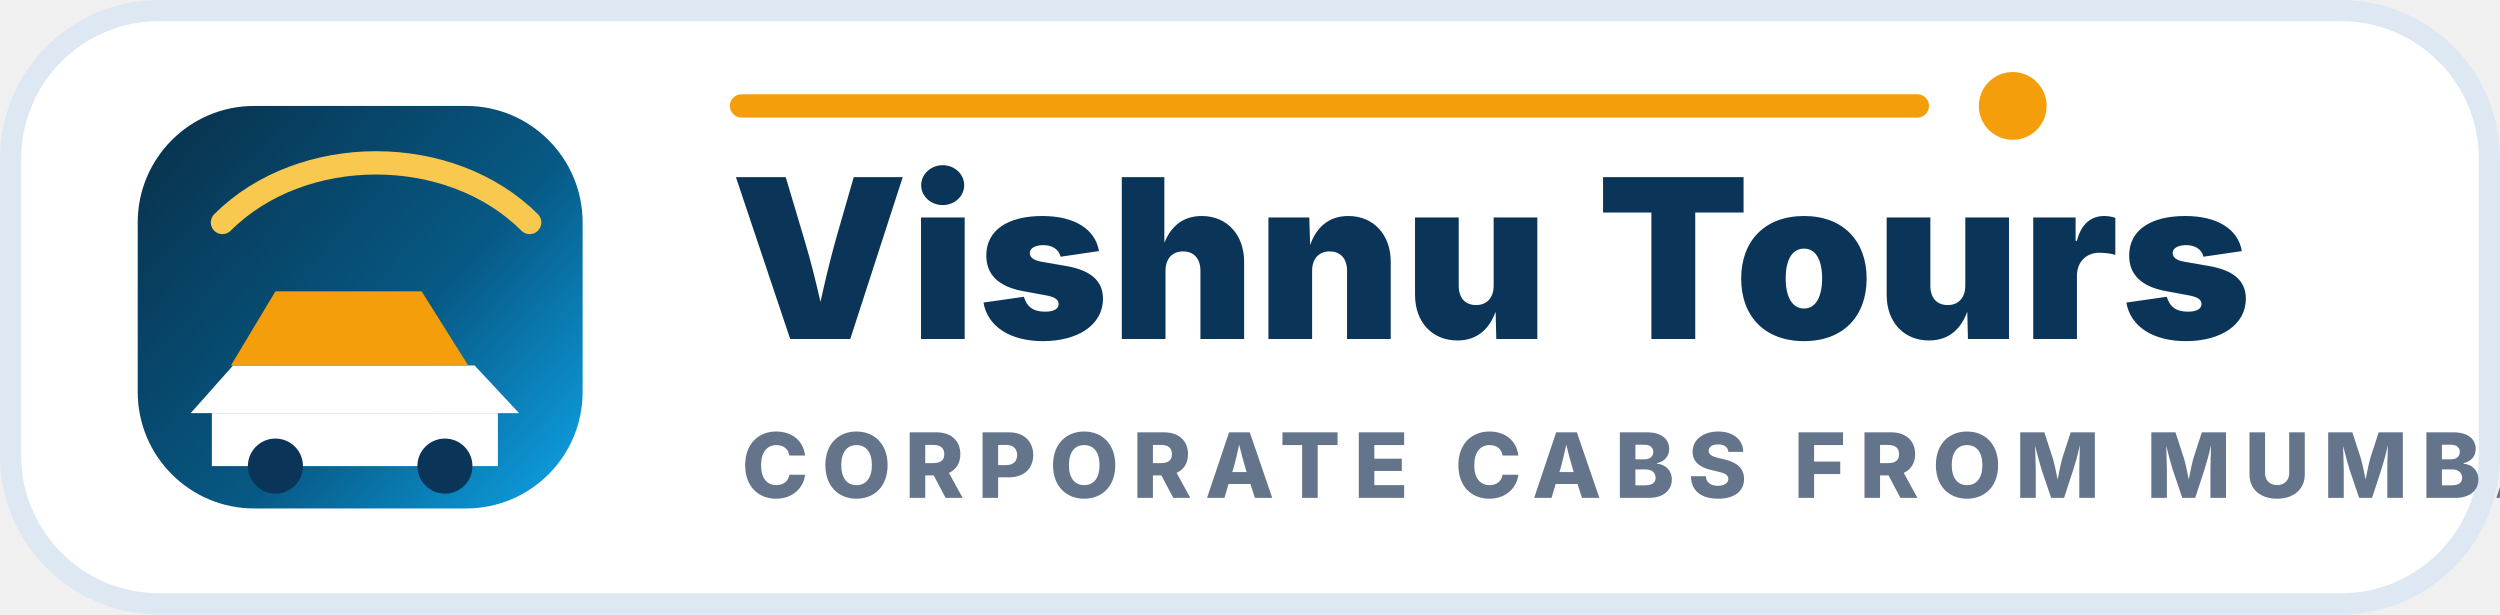
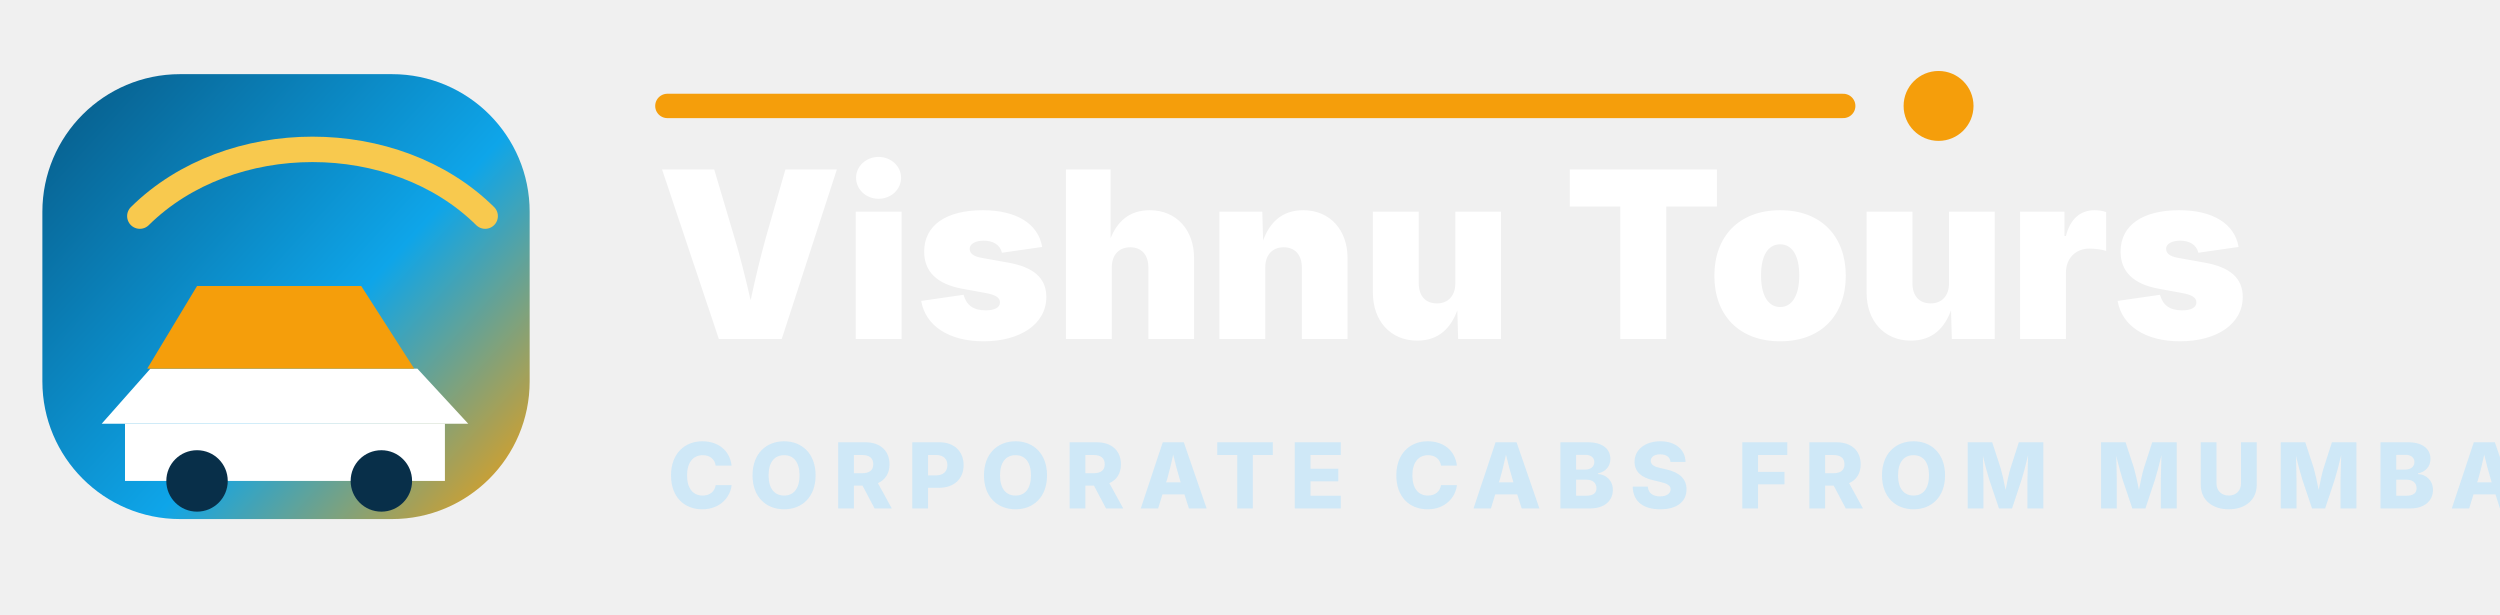
<svg xmlns="http://www.w3.org/2000/svg" width="236" height="58" viewBox="0 0 236 58" fill="none">
-   <rect x="1" y="1" width="234" height="56" rx="14" fill="#ffffff" />
-   <rect x="1" y="1" width="234" height="56" rx="14" stroke="#DDE8F2" stroke-width="2" />
-   <rect x="13" y="10" width="42" height="38" rx="11" fill="url(#markGradient)" />
-   <path d="M22 34.5H44.8L49 39H18L22 34.5Z" fill="#ffffff" />
-   <path d="M20 39H47V44H20V39Z" fill="#ffffff" />
-   <circle cx="26" cy="44" r="2.6" fill="#0B3558" />
-   <circle cx="42" cy="44" r="2.6" fill="#0B3558" />
-   <path d="M26 27.5H39.8L44.2 34.5H21.8L26 27.5Z" fill="#F59E0B" />
-   <path d="M21 21C28.5 13.5 42.5 13.5 50 21" stroke="#F8C94E" stroke-width="2.2" stroke-linecap="round" />
-   <path d="M70 10H181" stroke="#F59E0B" stroke-width="2.2" stroke-linecap="round" />
-   <circle cx="190" cy="10" r="3.2" fill="#F59E0B" />
-   <text x="69" y="32" fill="#0B3558" font-family="Inter, Arial, Helvetica, sans-serif" font-size="21" font-weight="900" letter-spacing=".2">Vishnu Tours</text>
-   <text x="70" y="47" fill="#64748B" font-family="Inter, Arial, Helvetica, sans-serif" font-size="8.5" font-weight="800" letter-spacing="1.25">CORPORATE CABS FROM MUMBAI</text>
+   <rect x="4" y="7" width="46" height="42" rx="13" fill="url(#markGradient)" />
+   <path d="M14.2 34.8H39.4L44.2 40H9.6L14.2 34.8Z" fill="#ffffff" />
+   <path d="M11.8 40H42V45.4H11.8V40Z" fill="#ffffff" />
+   <circle cx="18.6" cy="45.4" r="2.9" fill="#082F49" />
+   <circle cx="36" cy="45.4" r="2.9" fill="#082F49" />
+   <path d="M18.6 27H34.1L39.1 34.8H13.9L18.6 27Z" fill="#F59E0B" />
+   <path d="M13.2 20.4C21.7 12 37.3 12 45.8 20.4" stroke="#F8C94E" stroke-width="2.4" stroke-linecap="round" />
+   <path d="M63 10H174" stroke="#F59E0B" stroke-width="2.3" stroke-linecap="round" />
+   <circle cx="183" cy="10" r="3.3" fill="#F59E0B" />
+   <text x="62" y="32" fill="#ffffff" font-family="Inter, Arial, Helvetica, sans-serif" font-size="22" font-weight="900" letter-spacing=".2">Vishnu Tours</text>
+   <text x="63" y="48" fill="#CFE8F7" font-family="Inter, Arial, Helvetica, sans-serif" font-size="8.6" font-weight="800" letter-spacing="1.3">CORPORATE CABS FROM MUMBAI</text>
  <defs>
-     <linearGradient id="markGradient" x1="13" y1="10" x2="55" y2="48" gradientUnits="userSpaceOnUse">
-       <stop stop-color="#082F49" />
-       <stop offset="0.58" stop-color="#075985" />
-       <stop offset="1" stop-color="#0EA5E9" />
+     <linearGradient id="markGradient" x1="4" y1="7" x2="50" y2="49" gradientUnits="userSpaceOnUse">
+       <stop stop-color="#075985" />
+       <stop offset="0.58" stop-color="#0EA5E9" />
+       <stop offset="1" stop-color="#F59E0B" />
    </linearGradient>
  </defs>
</svg>
